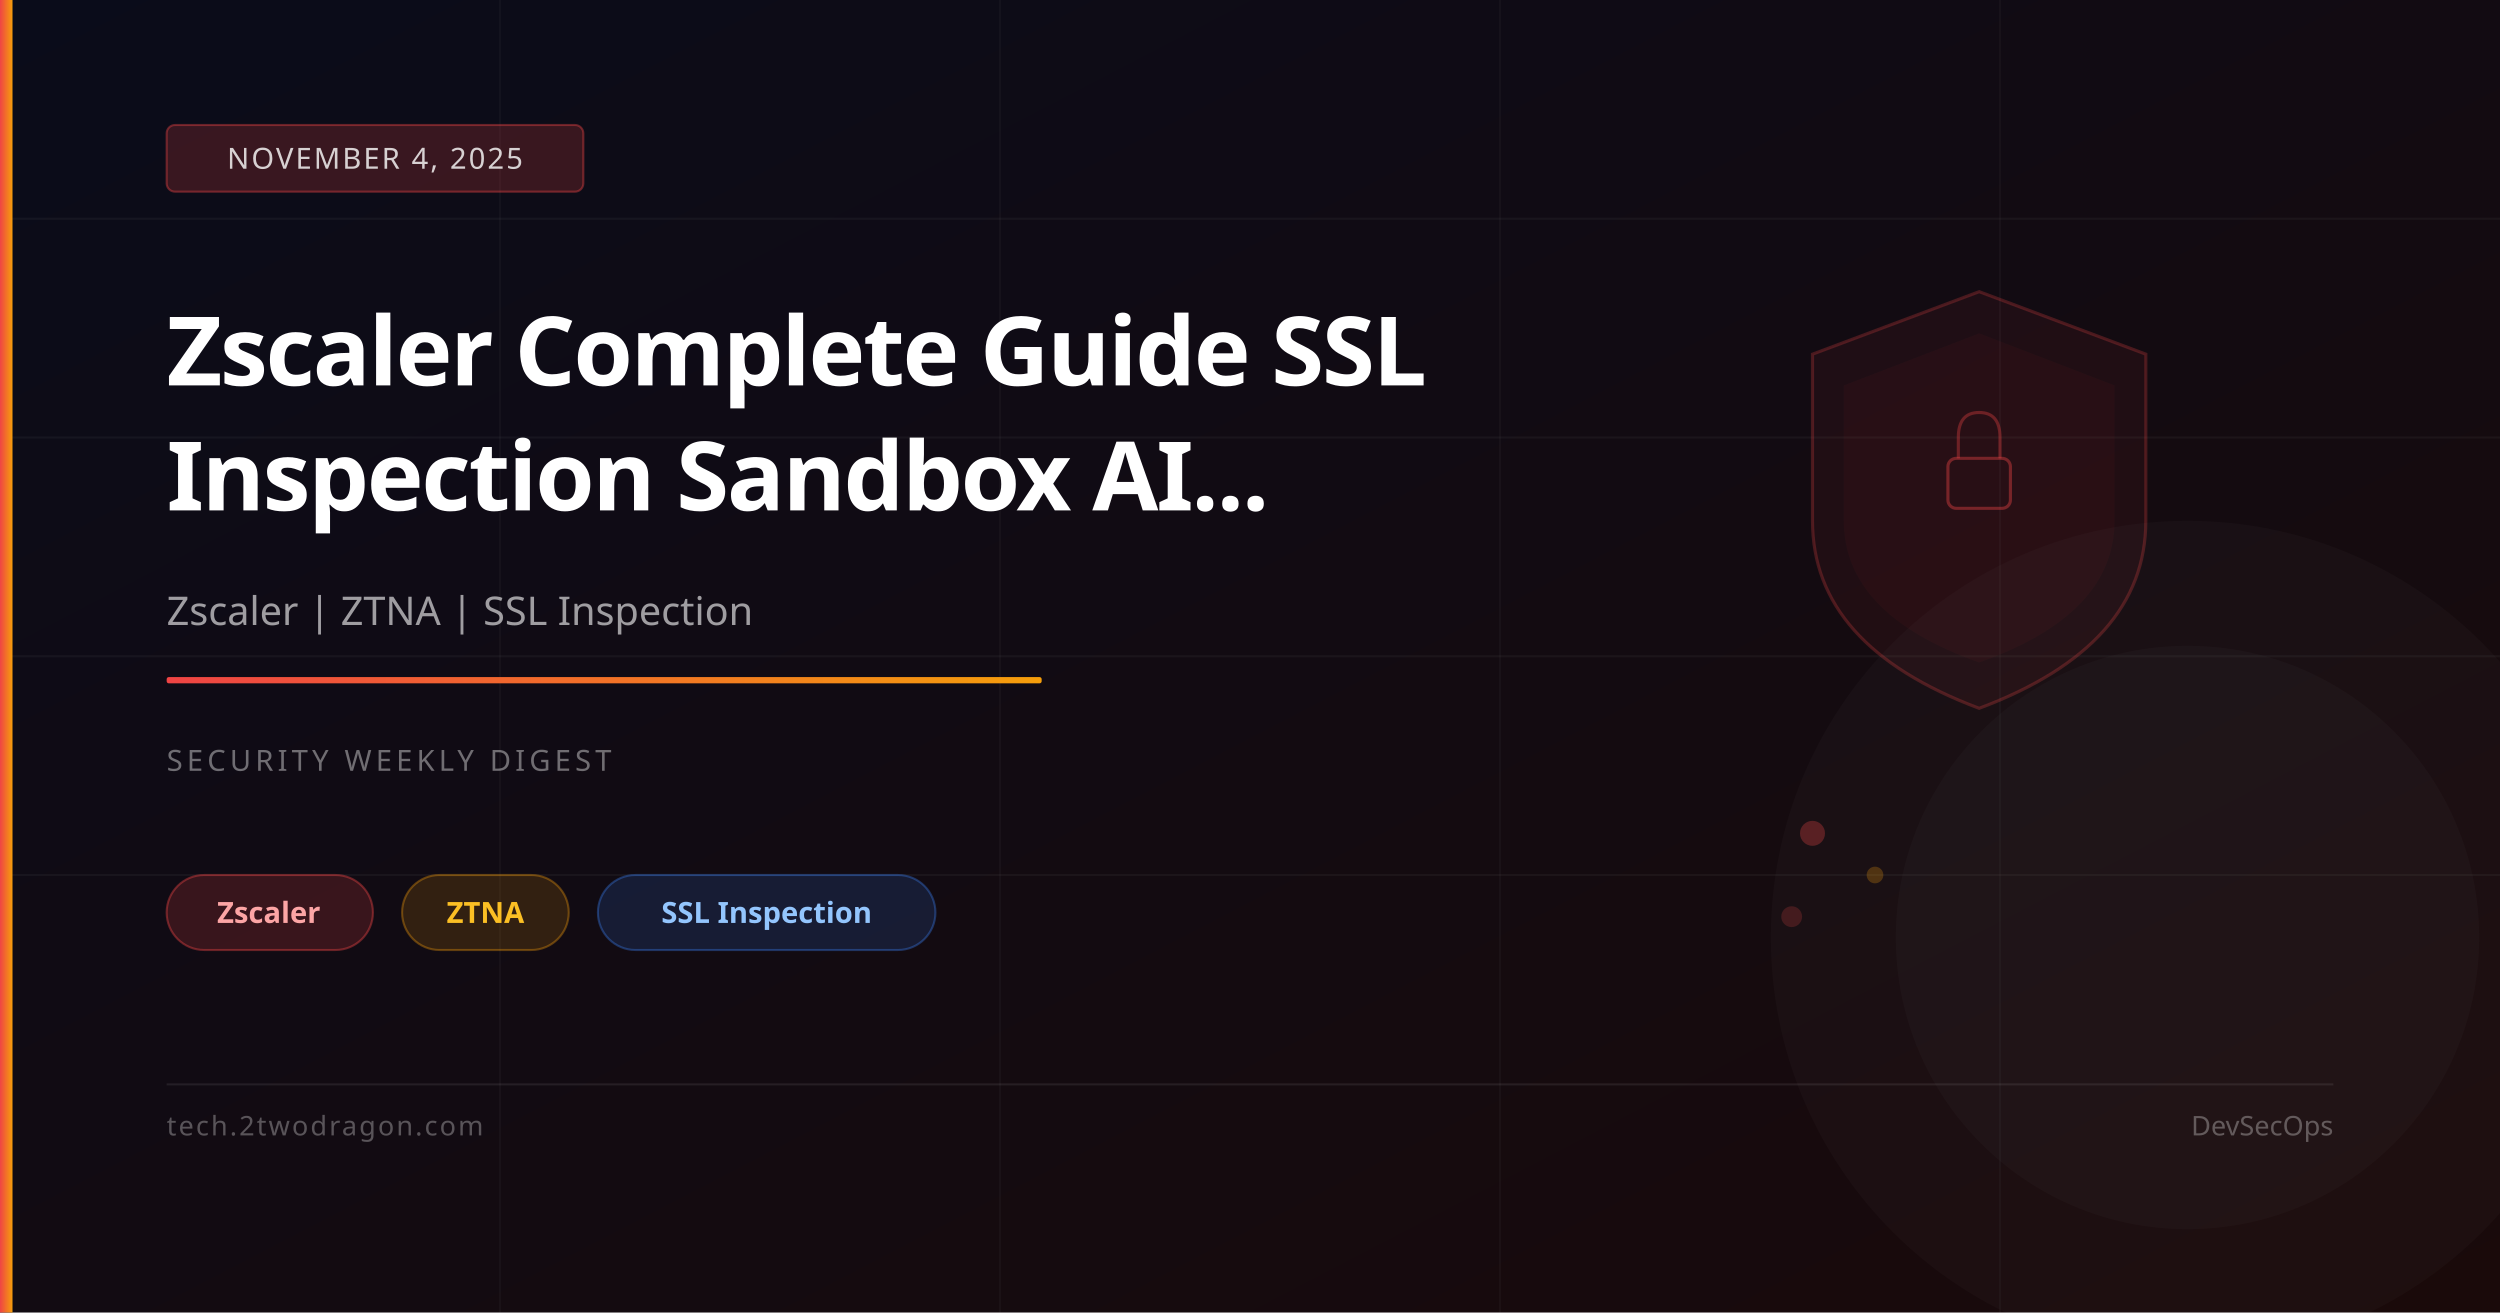
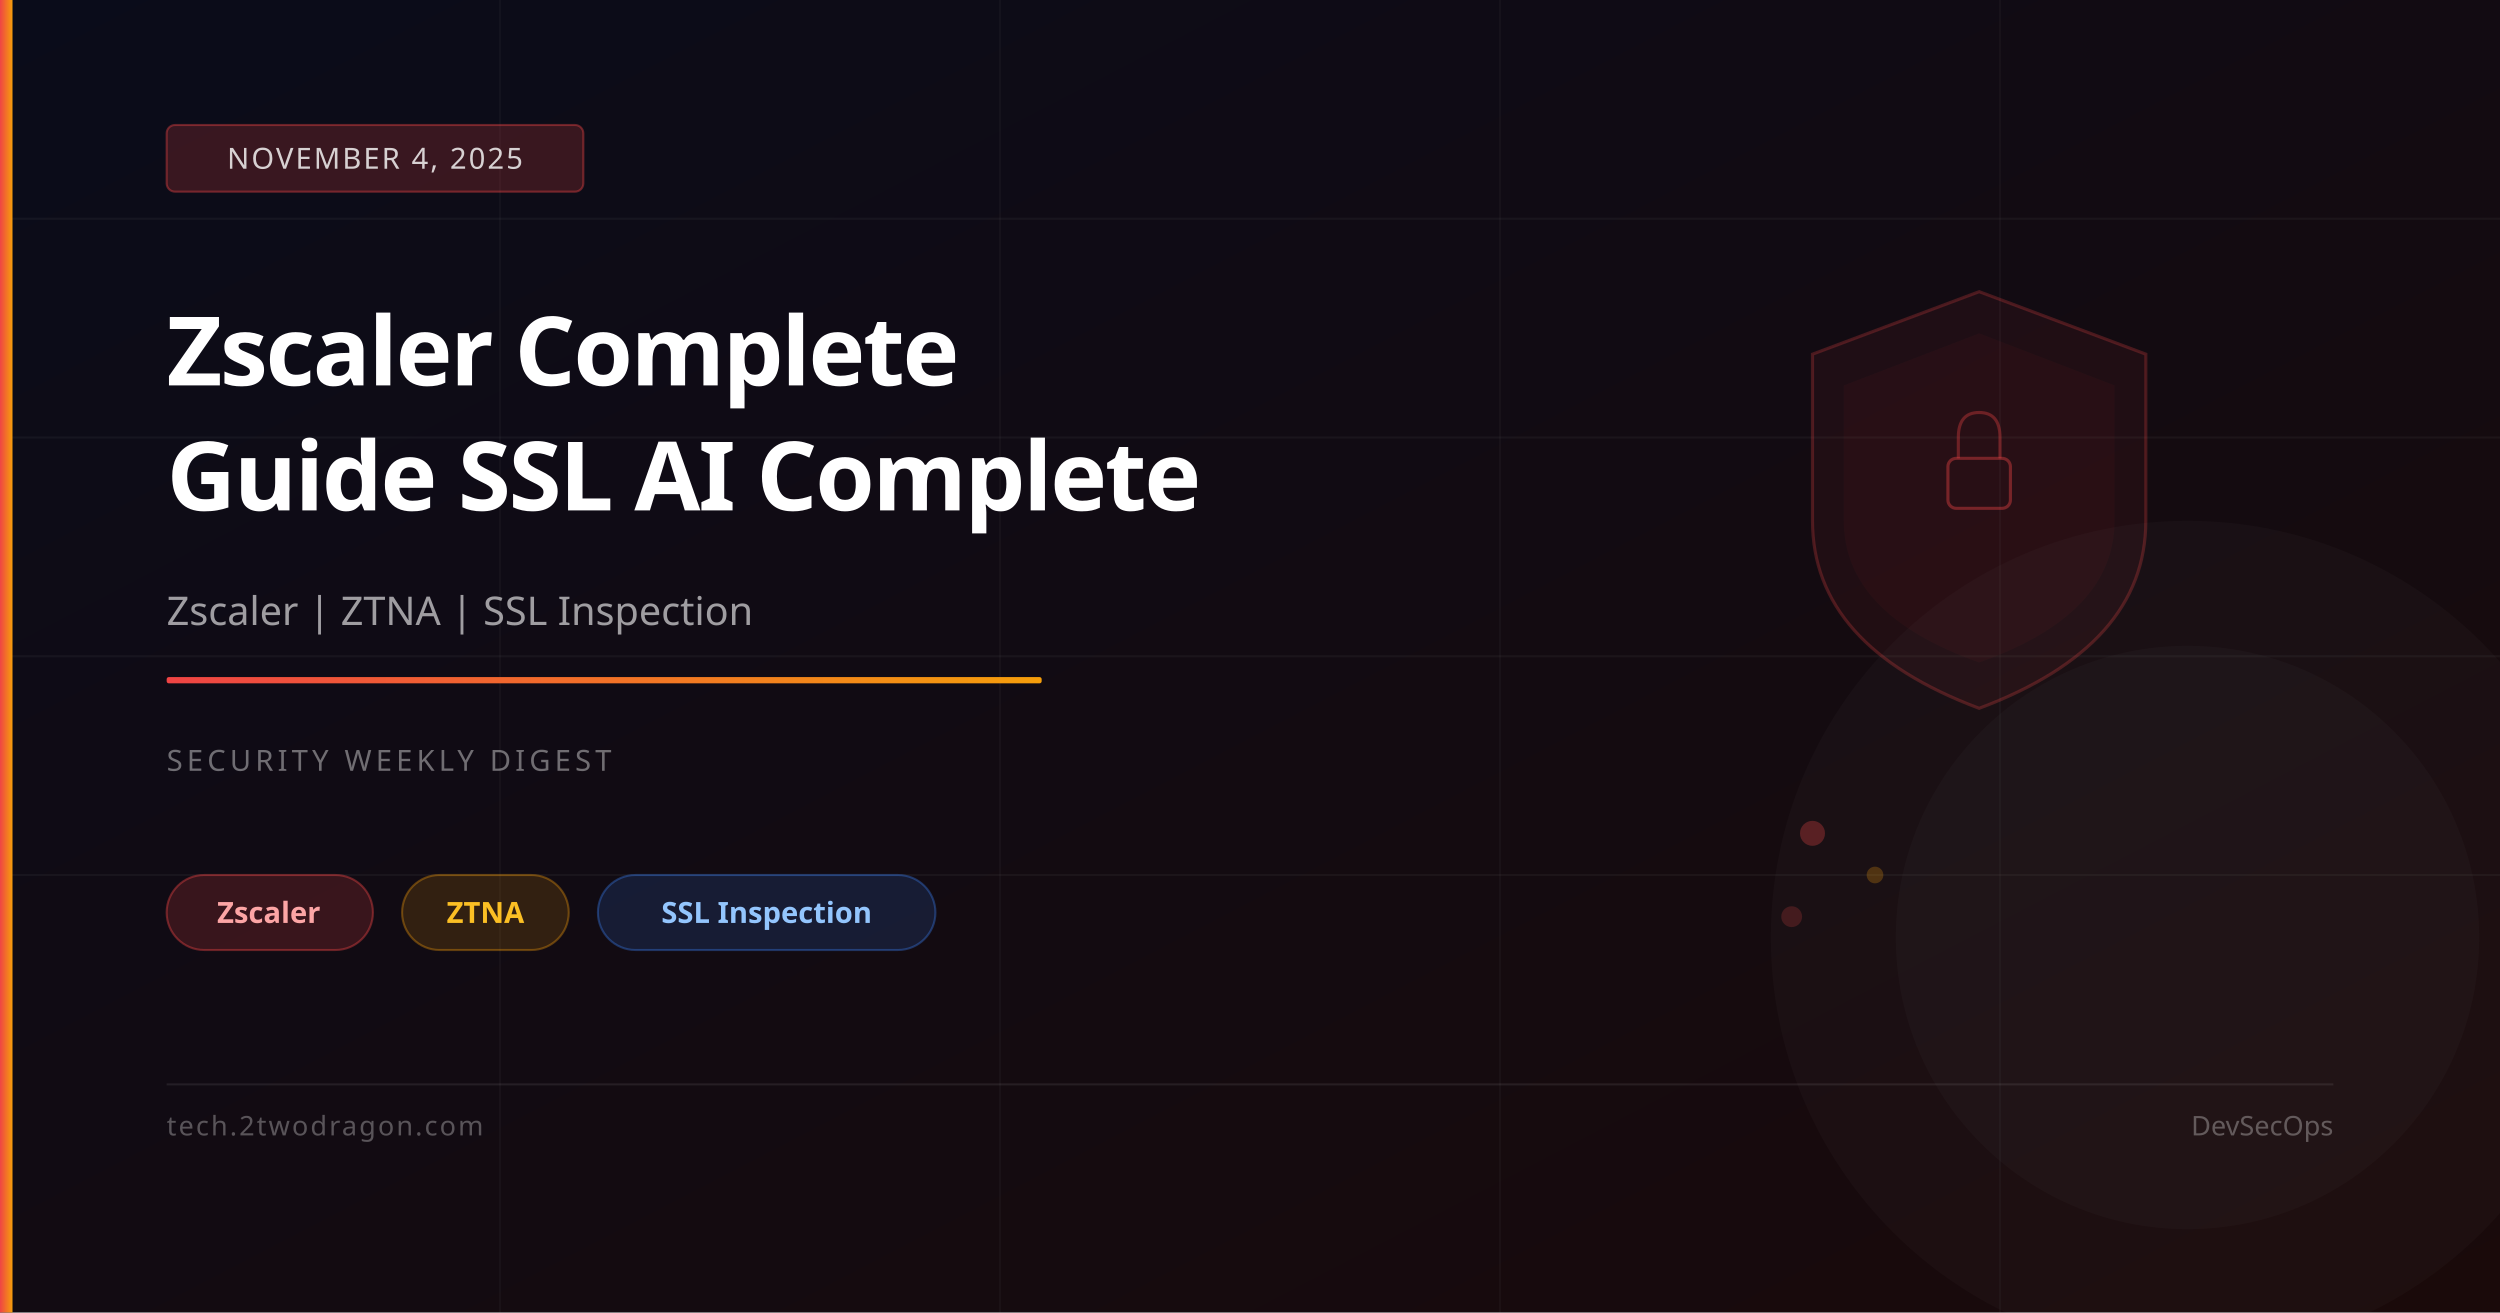
<svg xmlns="http://www.w3.org/2000/svg" viewBox="0 0 1200 630" width="1200" height="630">
  <defs>
    <linearGradient id="bg" x1="0%" y1="0%" x2="100%" y2="100%">
      <stop offset="0%" stop-color="#0a0c1a" />
      <stop offset="100%" stop-color="#1a0a0a" />
    </linearGradient>
    <linearGradient id="accent" x1="0%" y1="0%" x2="100%" y2="0%">
      <stop offset="0%" stop-color="#ef4444" />
      <stop offset="100%" stop-color="#f59e0b" />
    </linearGradient>
  </defs>
  <rect width="1200" height="630" fill="url(#bg)" />
  <line x1="0" y1="105" x2="1200" y2="105" stroke="rgba(255,255,255,0.04)" stroke-width="1" />
  <line x1="0" y1="210" x2="1200" y2="210" stroke="rgba(255,255,255,0.04)" stroke-width="1" />
  <line x1="0" y1="315" x2="1200" y2="315" stroke="rgba(255,255,255,0.04)" stroke-width="1" />
  <line x1="0" y1="420" x2="1200" y2="420" stroke="rgba(255,255,255,0.04)" stroke-width="1" />
  <line x1="240" y1="0" x2="240" y2="630" stroke="rgba(255,255,255,0.03)" stroke-width="1" />
  <line x1="480" y1="0" x2="480" y2="630" stroke="rgba(255,255,255,0.03)" stroke-width="1" />
  <line x1="720" y1="0" x2="720" y2="630" stroke="rgba(255,255,255,0.03)" stroke-width="1" />
  <line x1="960" y1="0" x2="960" y2="630" stroke="rgba(255,255,255,0.03)" stroke-width="1" />
  <path d="M950,140 L1030,170 L1030,250 Q1030,310 950,340 Q870,310 870,250 L870,170 Z" fill="rgba(239,68,68,0.06)" stroke="rgba(239,68,68,0.25)" stroke-width="1.5" />
  <path d="M950,160 L1015,185 L1015,250 Q1015,295 950,318 Q885,295 885,250 L885,185 Z" fill="rgba(239,68,68,0.04)" />
  <rect x="935" y="220" width="30" height="24" rx="4" fill="none" stroke="rgba(239,68,68,0.4)" stroke-width="1.5" />
  <path d="M940,220 L940,210 Q940,198 950,198 Q960,198 960,210 L960,220" fill="none" stroke="rgba(239,68,68,0.35)" stroke-width="1.5" />
  <circle cx="870" cy="400" r="6" fill="rgba(239,68,68,0.3)" />
  <circle cx="900" cy="420" r="4" fill="rgba(245,158,11,0.25)" />
  <circle cx="860" cy="440" r="5" fill="rgba(239,68,68,0.2)" />
  <circle cx="1050" cy="450" r="200" fill="rgba(255,255,255,0.02)" />
  <circle cx="1050" cy="450" r="140" fill="rgba(255,255,255,0.02)" />
  <rect x="0" y="0" width="6" height="630" fill="url(#accent)" />
  <rect x="80" y="60" width="200" height="32" rx="4" fill="rgba(239,68,68,0.2)" stroke="rgba(239,68,68,0.4)" stroke-width="1" />
  <text x="180" y="81" font-family="system-ui,sans-serif" font-size="14" fill="rgba(255,255,255,0.8)" text-anchor="middle" letter-spacing="1">NOVEMBER 4, 2025</text>
-   <text x="80" y="185" font-family="system-ui,sans-serif" font-size="46" font-weight="700" fill="white" letter-spacing="-1">Zscaler Complete Guide SSL</text>
-   <text x="80" y="245" font-family="system-ui,sans-serif" font-size="46" font-weight="700" fill="white" letter-spacing="-1">Inspection Sandbox AI...</text>
+   <text x="80" y="185" font-family="system-ui,sans-serif" font-size="46" font-weight="700" fill="white" letter-spacing="-1">Zscaler Complete</text>
+   <text x="80" y="245" font-family="system-ui,sans-serif" font-size="46" font-weight="700" fill="white" letter-spacing="-1">Guide SSL AI Complete</text>
  <text x="80" y="300" font-family="system-ui,sans-serif" font-size="19" fill="rgba(255,255,255,0.6)">Zscaler | ZTNA | SSL Inspection</text>
  <rect x="80" y="325" width="420" height="3" rx="1" fill="url(#accent)" />
  <text x="80" y="370" font-family="system-ui,sans-serif" font-size="14" fill="rgba(255,255,255,0.4)" letter-spacing="2">SECURITY WEEKLY DIGEST</text>
  <rect x="80" y="420" width="99" height="36" rx="18" fill="rgba(239,68,68,0.18)" stroke="rgba(239,68,68,0.4)" stroke-width="1" />
  <text x="129" y="443" font-family="system-ui,sans-serif" font-size="14" fill="#fca5a5" text-anchor="middle" font-weight="600">Zscaler</text>
  <rect x="193" y="420" width="80" height="36" rx="18" fill="rgba(245,158,11,0.15)" stroke="rgba(245,158,11,0.35)" stroke-width="1" />
  <text x="233" y="443" font-family="system-ui,sans-serif" font-size="14" fill="#fbbf24" text-anchor="middle" font-weight="600">ZTNA</text>
  <rect x="287" y="420" width="162" height="36" rx="18" fill="rgba(59,130,246,0.15)" stroke="rgba(59,130,246,0.35)" stroke-width="1" />
  <text x="368" y="443" font-family="system-ui,sans-serif" font-size="14" fill="#93c5fd" text-anchor="middle" font-weight="600">SSL Inspection</text>
  <rect x="80" y="520" width="1040" height="1" fill="rgba(255,255,255,0.08)" />
  <text x="80" y="545" font-family="system-ui,sans-serif" font-size="13" fill="rgba(255,255,255,0.3)" letter-spacing="1">tech.2twodragon.com</text>
  <text x="1120" y="545" font-family="system-ui,sans-serif" font-size="13" fill="rgba(255,255,255,0.3)" text-anchor="end">DevSecOps</text>
</svg>
